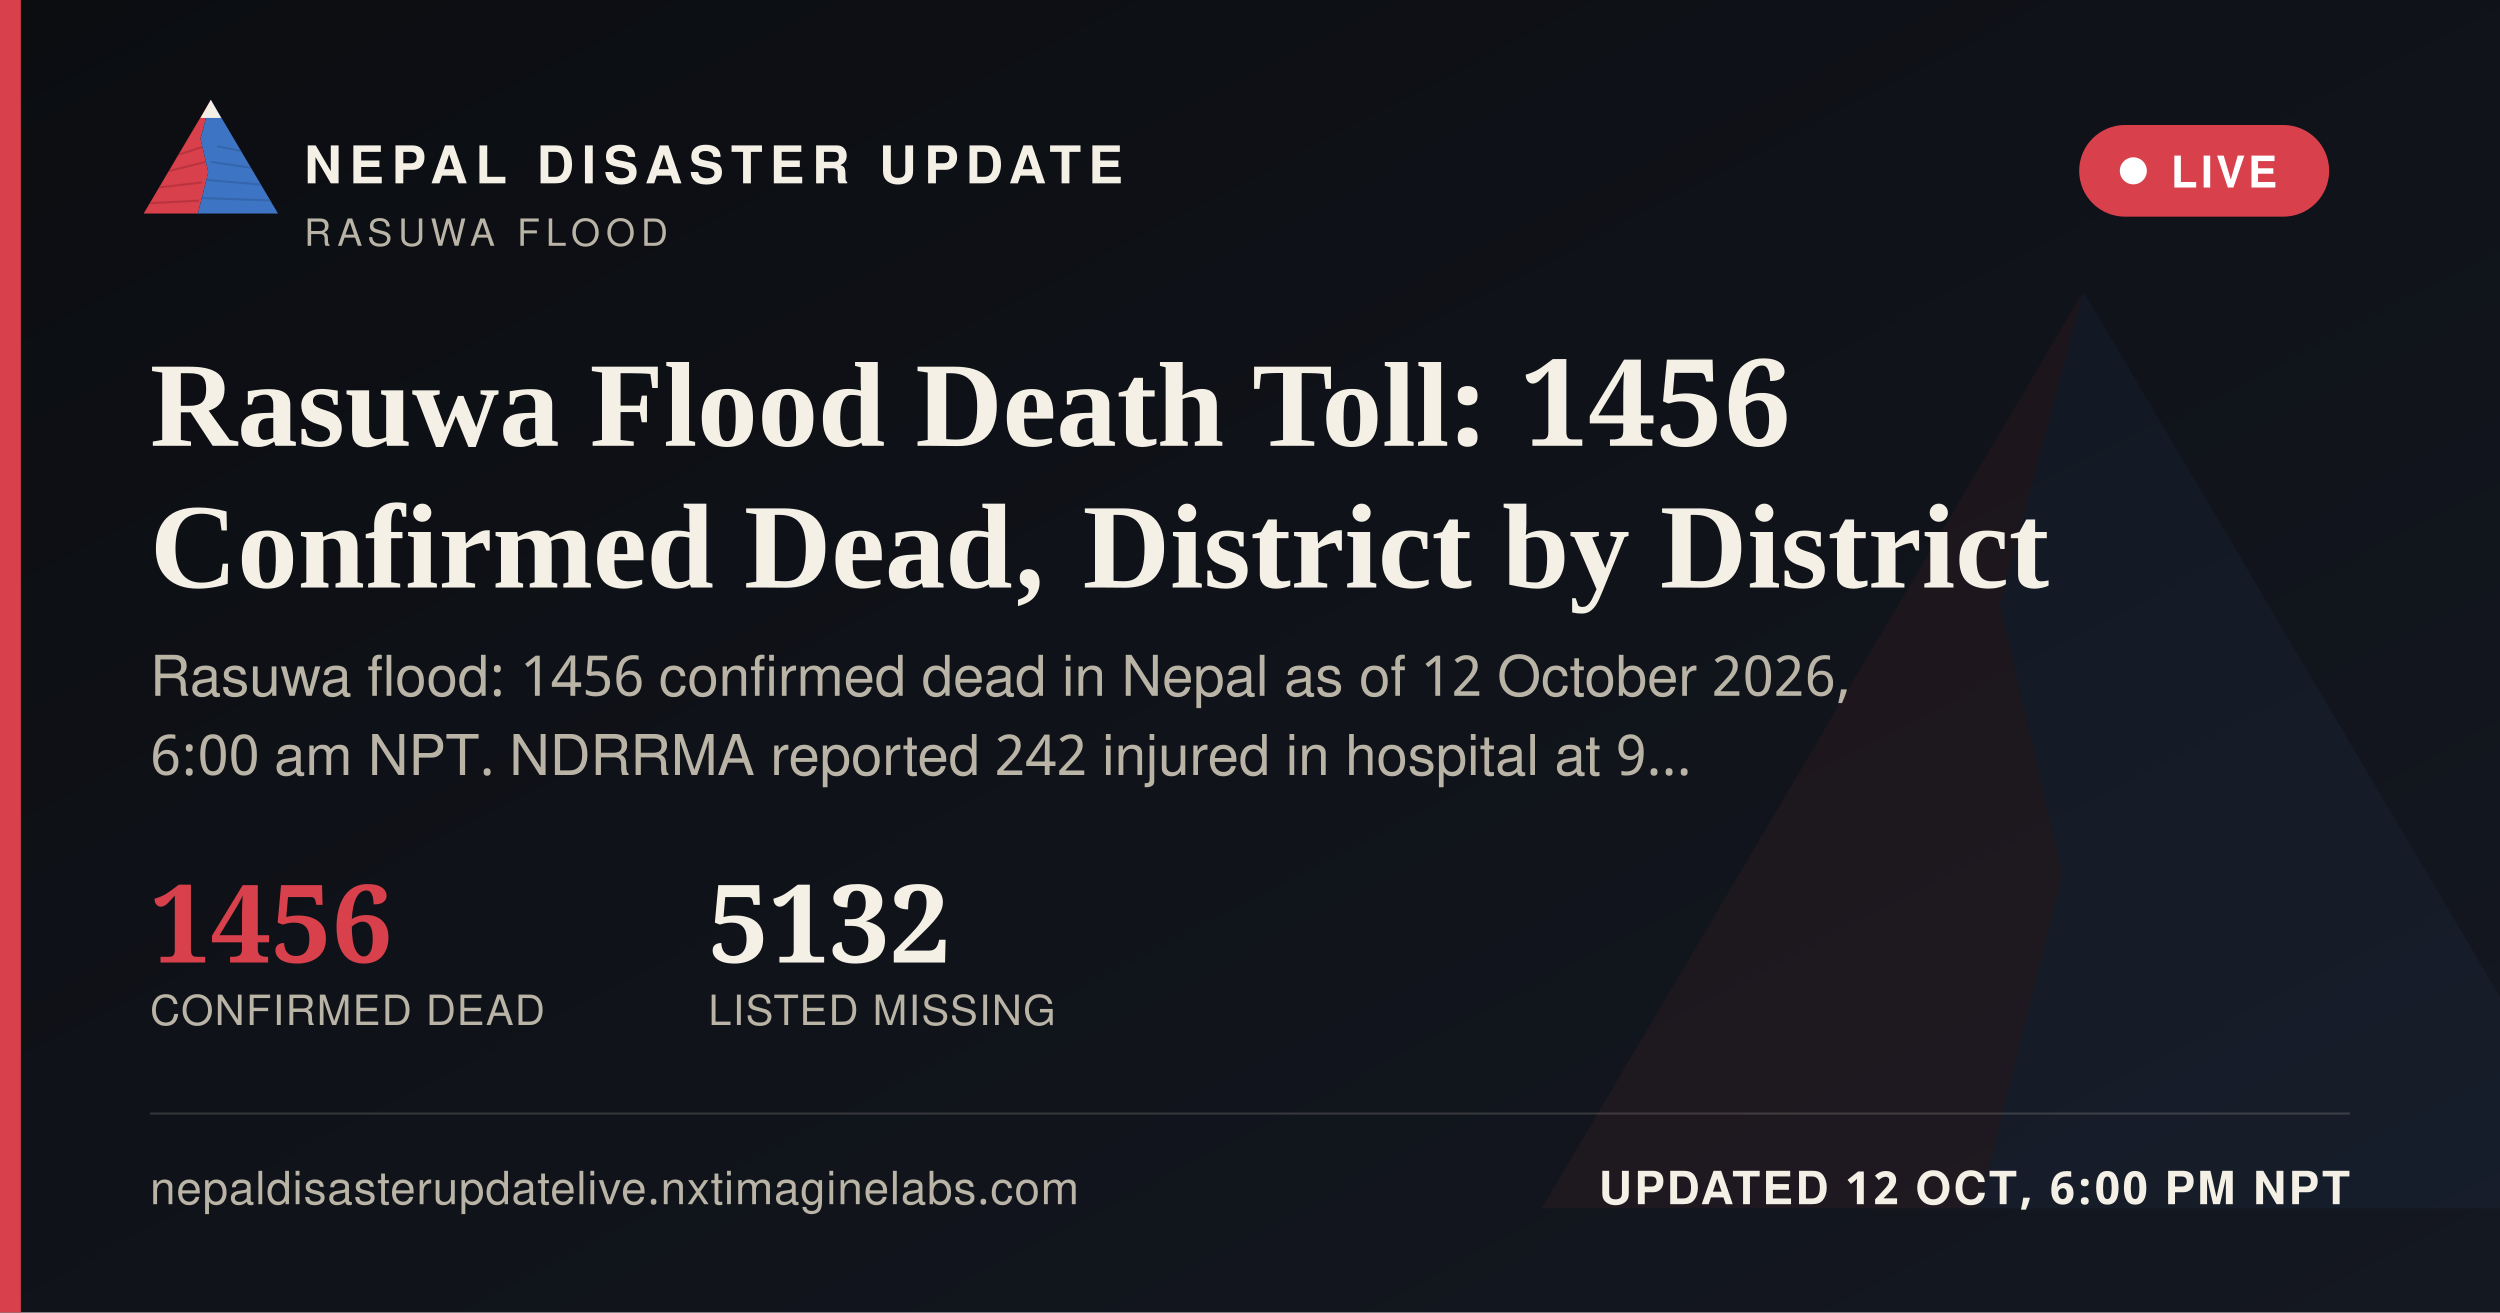
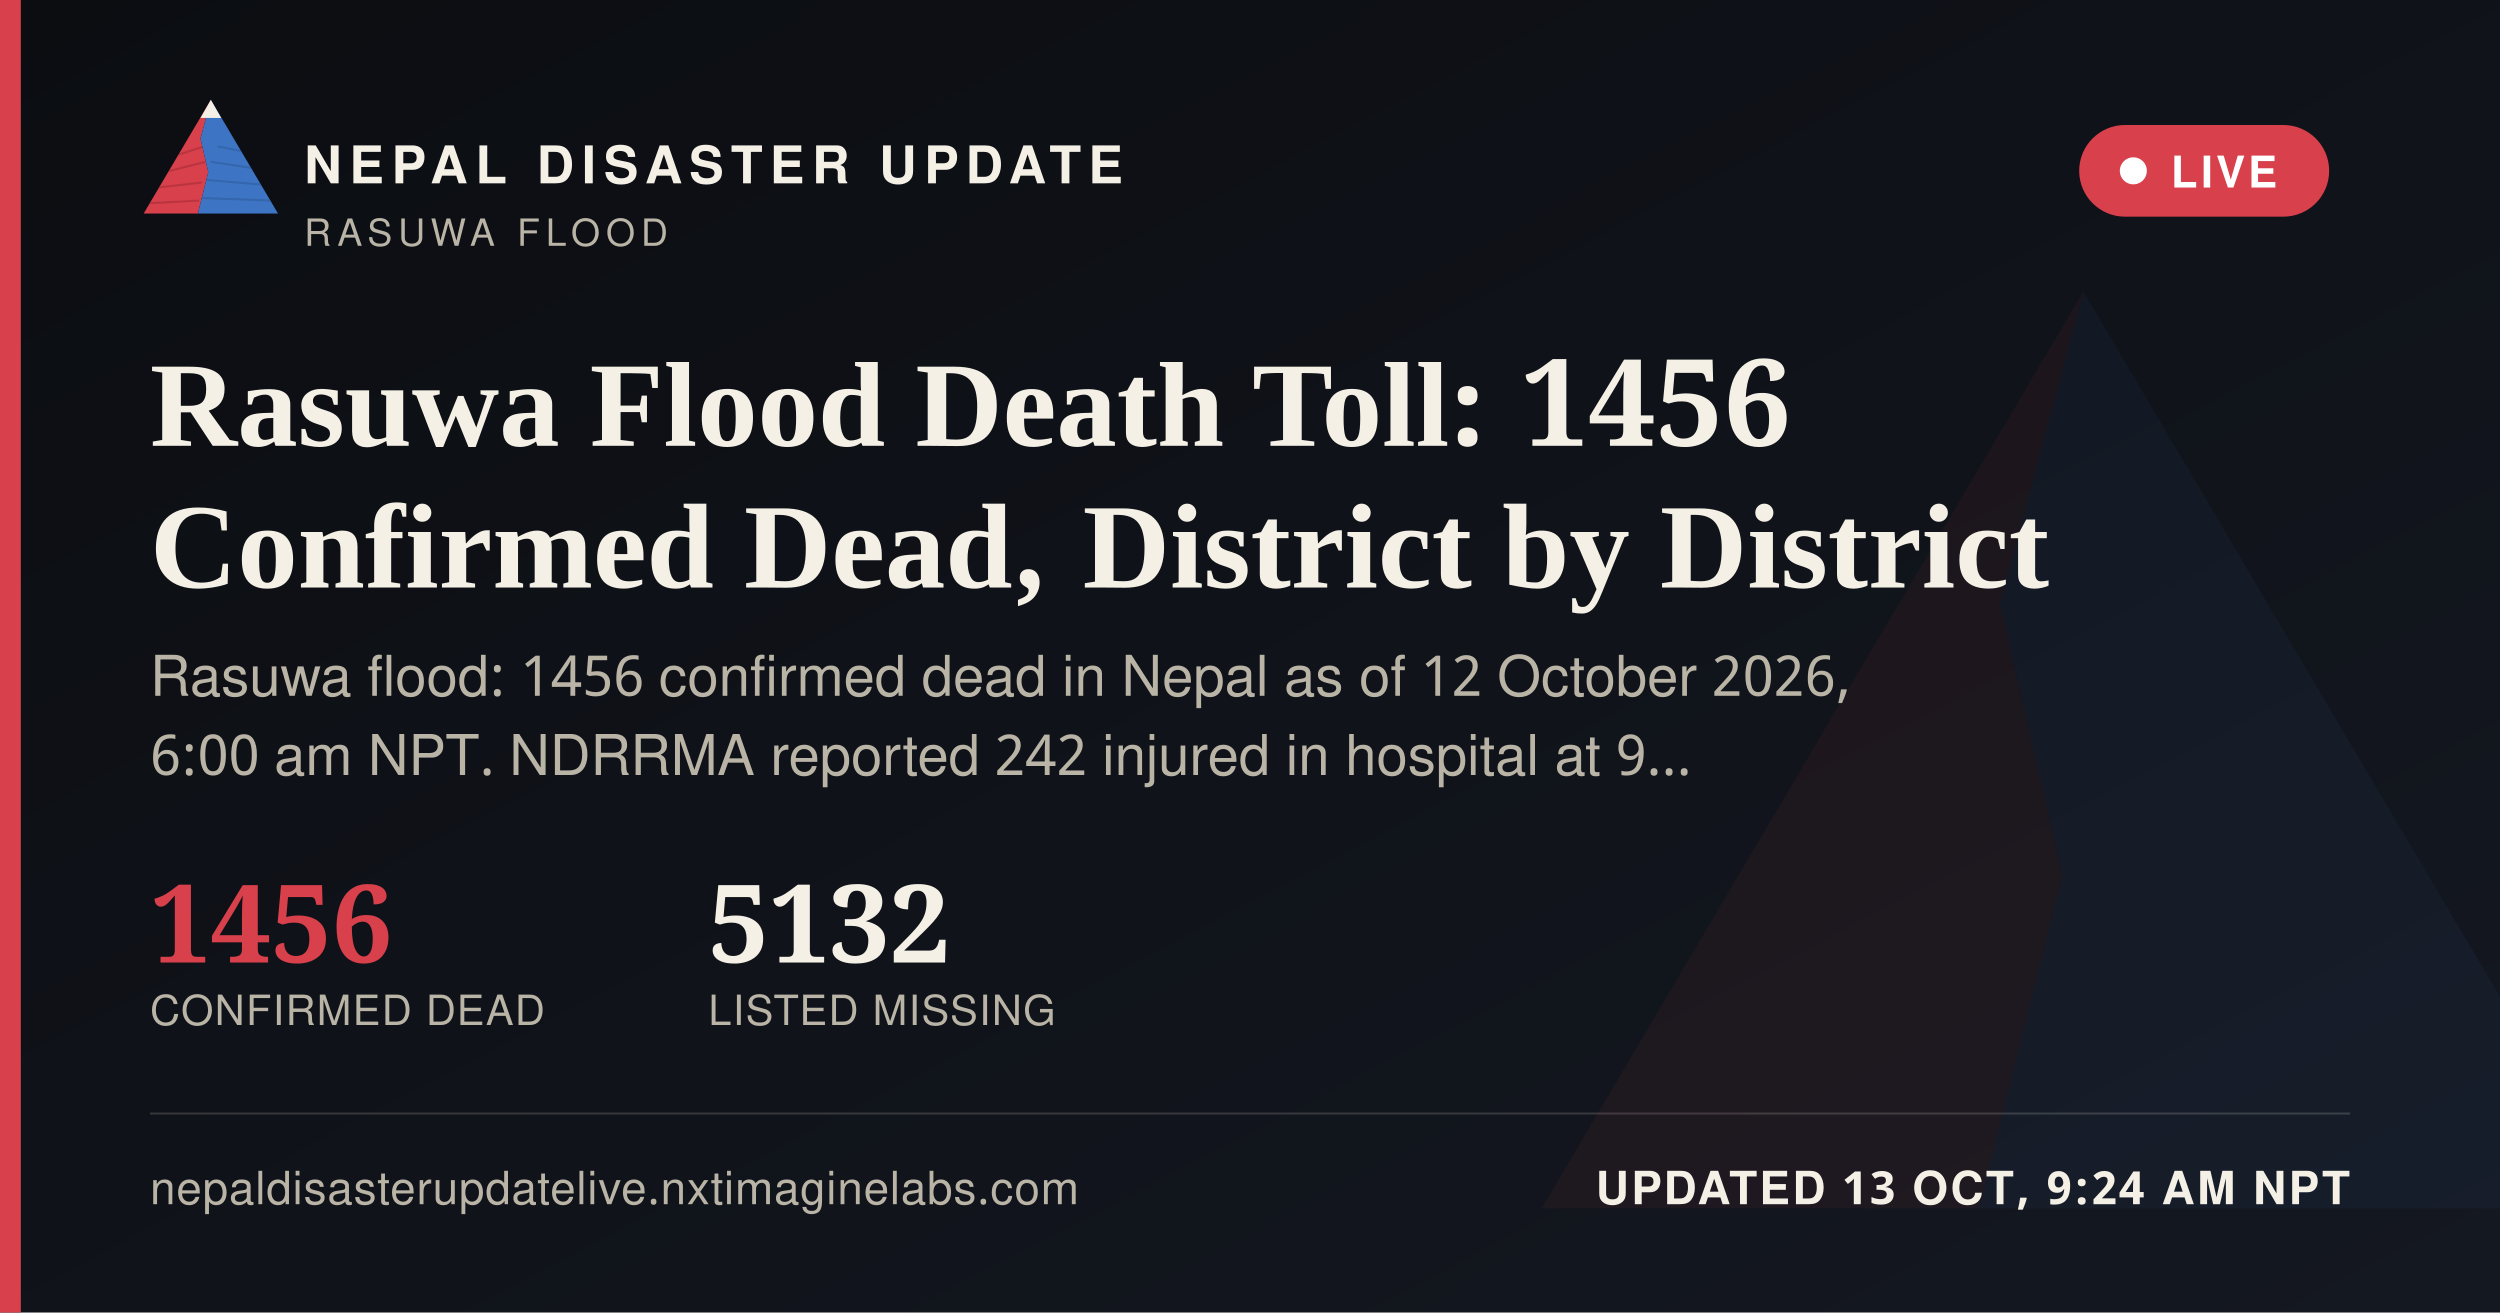
<svg xmlns="http://www.w3.org/2000/svg" width="1200" height="630" viewBox="0 0 1200 630">
  <defs>
    <linearGradient id="ogbg" x1="0" y1="0" x2="1" y2="1">
      <stop offset="0" stop-color="#0B0D11" />
      <stop offset="1" stop-color="#141821" />
    </linearGradient>
  </defs>
  <rect width="1200" height="630" fill="url(#ogbg)" />
  <g transform="translate(700,60) scale(5)" opacity="0.06">
    <polygon points="60,16 52,46 58,72 50,104 8,104" fill="#D8404B" />
    <polygon points="60,16 112,104 50,104 58,72 52,46" fill="#3D74C4" />
  </g>
  <rect x="0" y="0" width="10" height="630" fill="#D8404B" />
  <g transform="translate(64,38) scale(0.62)">
    <g>
      <defs>
        <clipPath id="ogLc">
          <polygon points="60,16 52,46 58,72 50,104 8,104" />
        </clipPath>
        <clipPath id="ogRc">
          <polygon points="60,16 112,104 50,104 58,72 52,46" />
        </clipPath>
      </defs>
      <polygon points="60,16 52,46 58,72 50,104 8,104" fill="#D8404B" />
      <g clip-path="url(#ogLc)" stroke="#A32A34" stroke-width="1.6" fill="none" opacity="0.55">
        <path d="M30,60 L55,52" />
        <path d="M24,72 L56,64" />
        <path d="M18,84 L53,80" />
        <path d="M13,96 L51,94" />
      </g>
      <polygon points="60,16 112,104 50,104 58,72 52,46" fill="#3D74C4" />
      <g clip-path="url(#ogRc)" stroke="#2A5793" stroke-width="1.6" fill="none" opacity="0.5">
        <path d="M65,52 L95,58" />
        <path d="M60,64 L100,70" />
        <path d="M56,78 L104,82" />
        <path d="M52,92 L108,94" />
      </g>
      <polygon points="60,16 52,30 68,30" fill="#F4F0E6" />
    </g>
  </g>
  <text x="146" y="88" font-family="'Public Sans', 'Noto Sans Devanagari', 'Helvetica Neue', Helvetica, Arial, sans-serif" font-size="25" font-weight="800" letter-spacing="3.6" fill="#F4F0E6">NEPAL DISASTER UPDATE</text>
  <text x="146" y="118" font-family="'Public Sans', 'Noto Sans Devanagari', 'Helvetica Neue', Helvetica, Arial, sans-serif" font-size="18" letter-spacing="2.8" fill="#B9B4A6">RASUWA FLOOD</text>
  <g>
    <rect x="998" y="60" width="120" height="44" rx="22" fill="#D8404B" stroke="none" />
    <circle cx="1024" cy="82" r="6.5" fill="#FFFFFF" />
    <text x="1042" y="90" font-family="'Public Sans', 'Noto Sans Devanagari', 'Helvetica Neue', Helvetica, Arial, sans-serif" font-size="21" font-weight="700" letter-spacing="1.6" fill="#FFFFFF">LIVE</text>
  </g>
  <text x="72" y="214" font-family="Newsreader, 'Noto Serif Devanagari', Georgia, 'Times New Roman', serif" font-size="58" font-weight="600" fill="#F4F0E6">Rasuwa Flood Death Toll: 1456</text>
  <text x="72" y="282" font-family="Newsreader, 'Noto Serif Devanagari', Georgia, 'Times New Roman', serif" font-size="58" font-weight="600" fill="#F4F0E6">Confirmed Dead, District by District</text>
  <text x="72" y="334" font-family="'Public Sans', 'Noto Sans Devanagari', 'Helvetica Neue', Helvetica, Arial, sans-serif" font-size="27" fill="#B9B4A6">Rasuwa flood: 1456 confirmed dead in Nepal as of 12 October 2026,</text>
  <text x="72" y="372" font-family="'Public Sans', 'Noto Sans Devanagari', 'Helvetica Neue', Helvetica, Arial, sans-serif" font-size="27" fill="#B9B4A6">6:00 am NPT. NDRRMA reported 242 injured in hospital at 9…</text>
  <g transform="translate(72,462)">
    <text x="0" y="0" font-family="Newsreader, 'Noto Serif Devanagari', Georgia, 'Times New Roman', serif" font-size="52" font-weight="600" fill="#D8404B">1456</text>
    <text x="0" y="30" font-family="'Public Sans', 'Noto Sans Devanagari', 'Helvetica Neue', Helvetica, Arial, sans-serif" font-size="20" letter-spacing="0.6" fill="#B9B4A6">CONFIRMED DEAD</text>
    <text x="268" y="0" font-family="Newsreader, 'Noto Serif Devanagari', Georgia, 'Times New Roman', serif" font-size="52" font-weight="600" fill="#F4F0E6">5132</text>
    <text x="268" y="30" font-family="'Public Sans', 'Noto Sans Devanagari', 'Helvetica Neue', Helvetica, Arial, sans-serif" font-size="20" letter-spacing="0.6" fill="#B9B4A6">LISTED MISSING</text>
  </g>
  <rect x="72" y="534" width="1056" height="1" fill="rgba(244,240,230,0.16)" />
  <text x="72" y="578" font-family="'Public Sans', 'Noto Sans Devanagari', 'Helvetica Neue', Helvetica, Arial, sans-serif" font-size="22" fill="#B9B4A6" letter-spacing="0.4">nepaldisasterupdatelive.nxtimaginelabs.com</text>
-   <text x="1128" y="578" text-anchor="end" font-family="'Public Sans', 'Noto Sans Devanagari', 'Helvetica Neue', Helvetica, Arial, sans-serif" font-size="22" font-weight="700" letter-spacing="1.2" fill="#F4F0E6">UPDATED 12 OCT, 6:00 PM NPT</text>
+   <text x="1128" y="578" text-anchor="end" font-family="'Public Sans', 'Noto Sans Devanagari', 'Helvetica Neue', Helvetica, Arial, sans-serif" font-size="22" font-weight="700" letter-spacing="1.2" fill="#F4F0E6">UPDATED 13 OCT, 9:24 AM NPT</text>
</svg>
